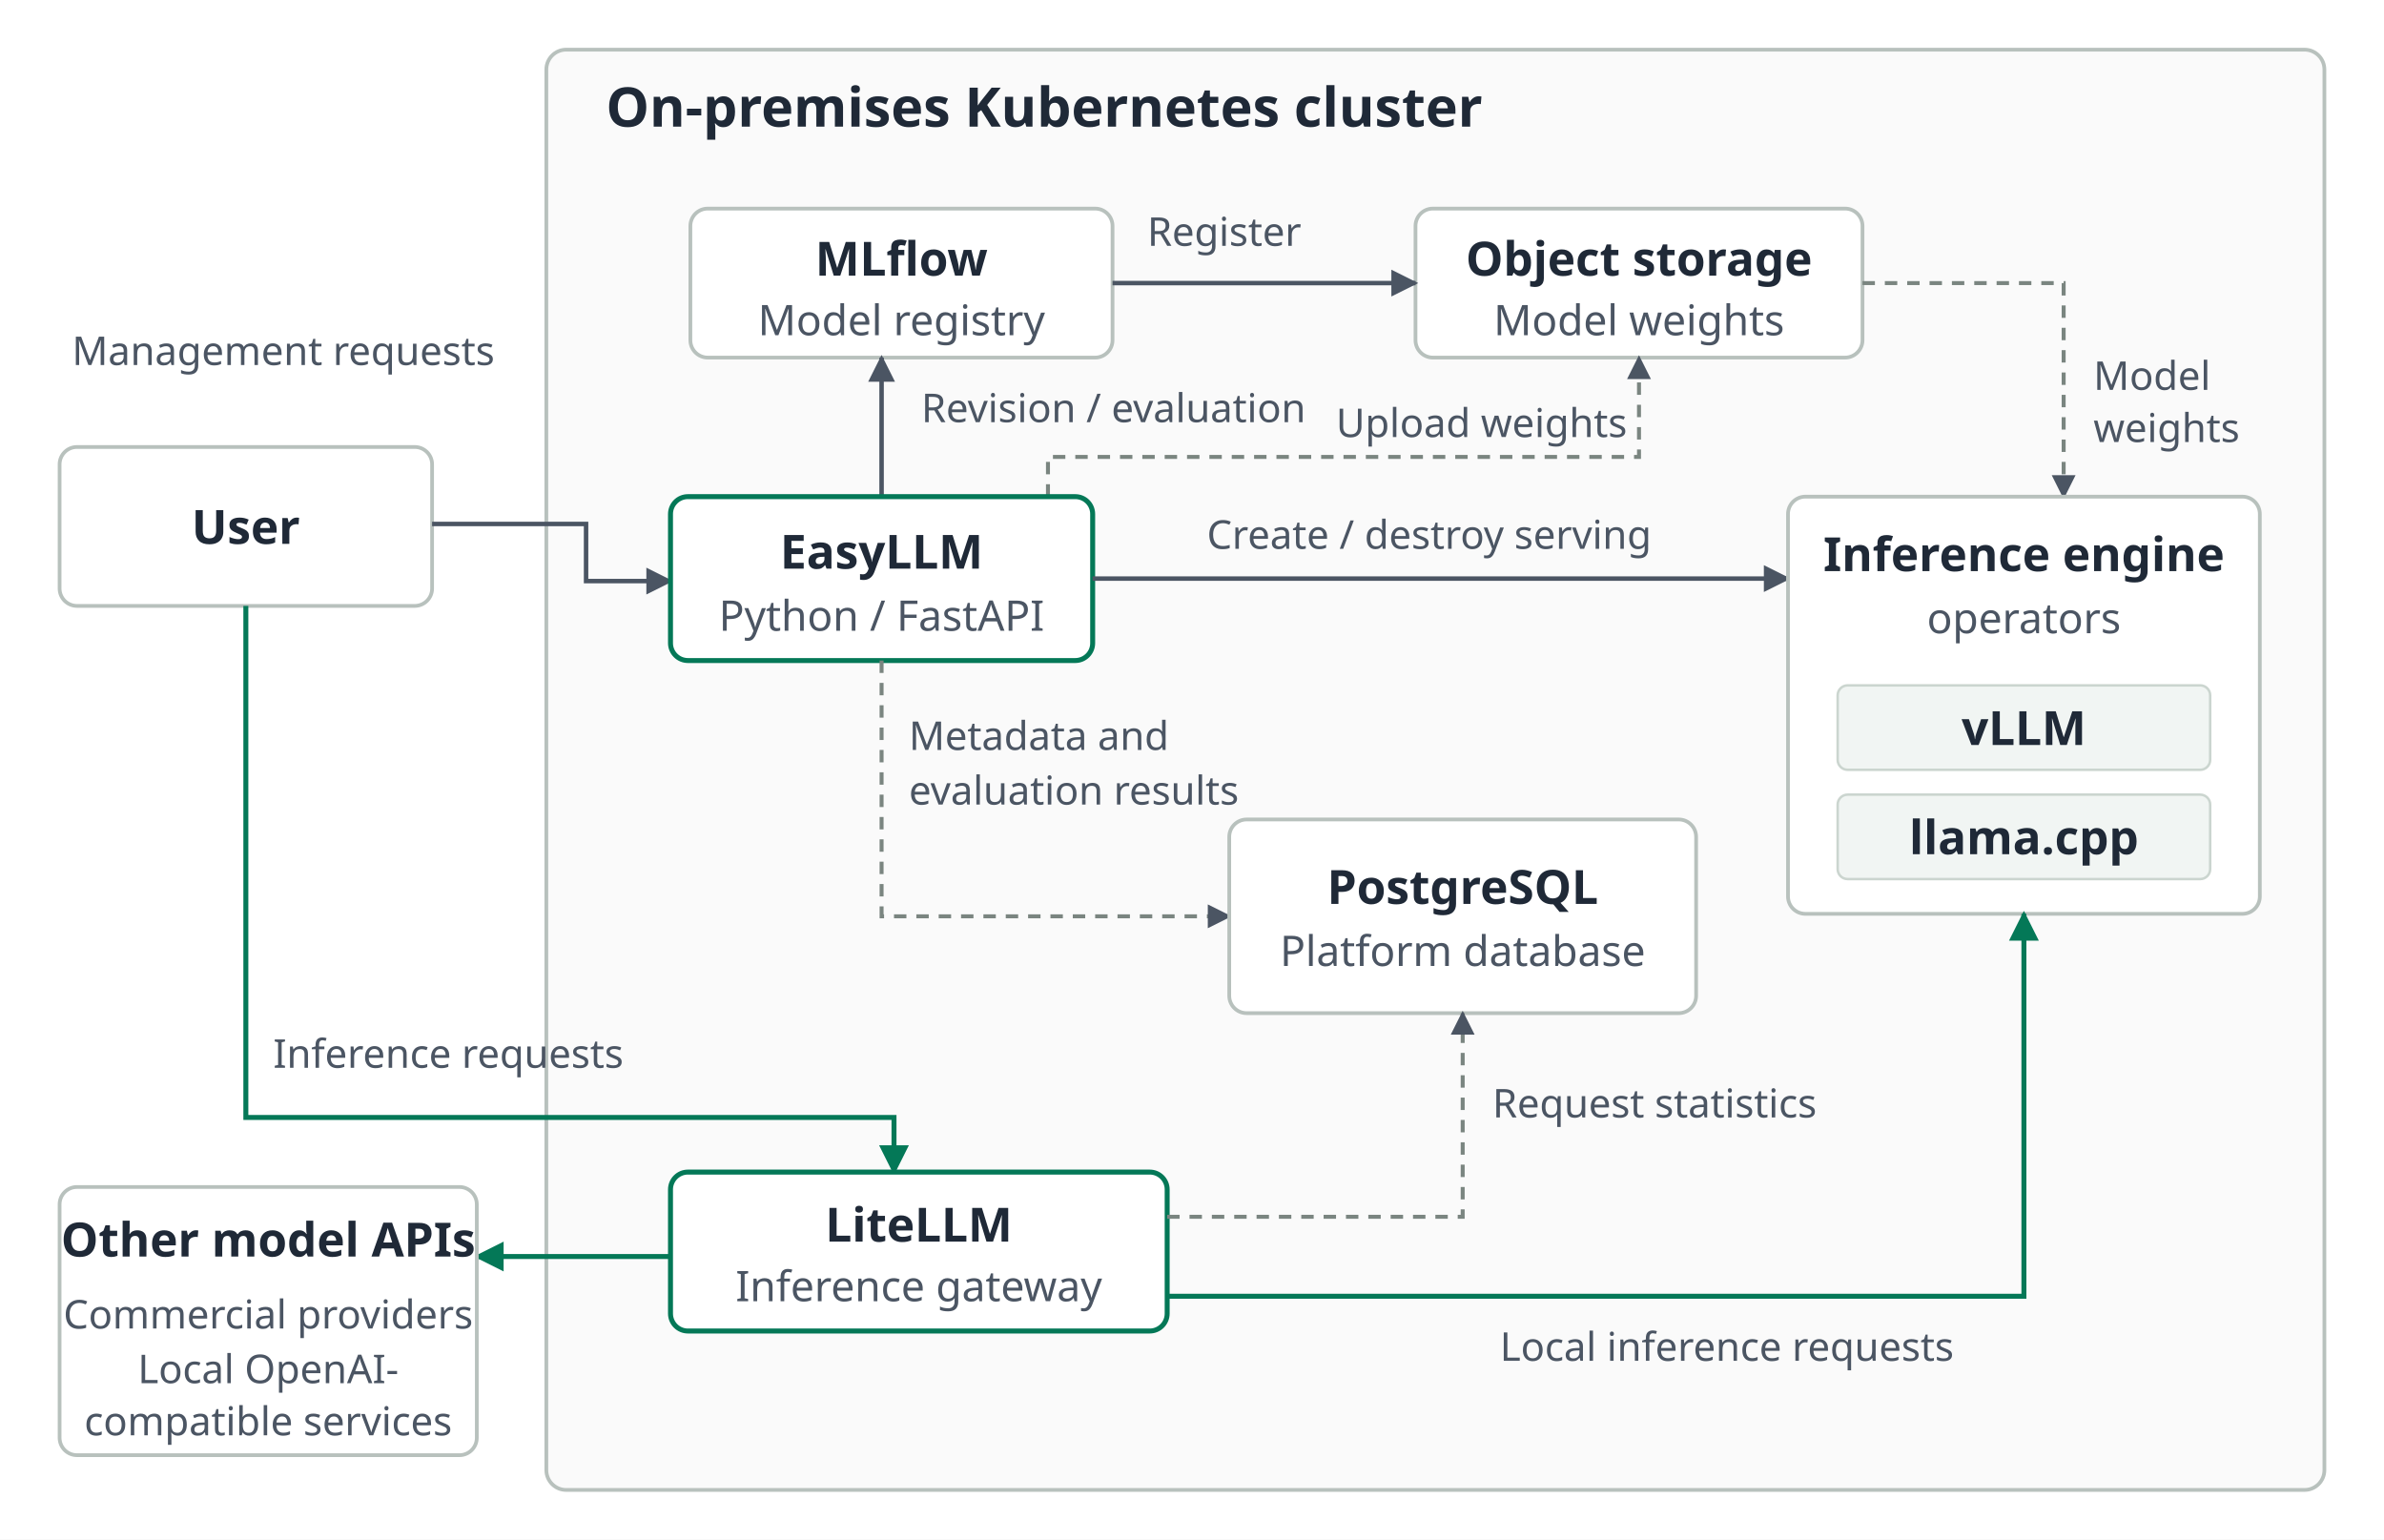
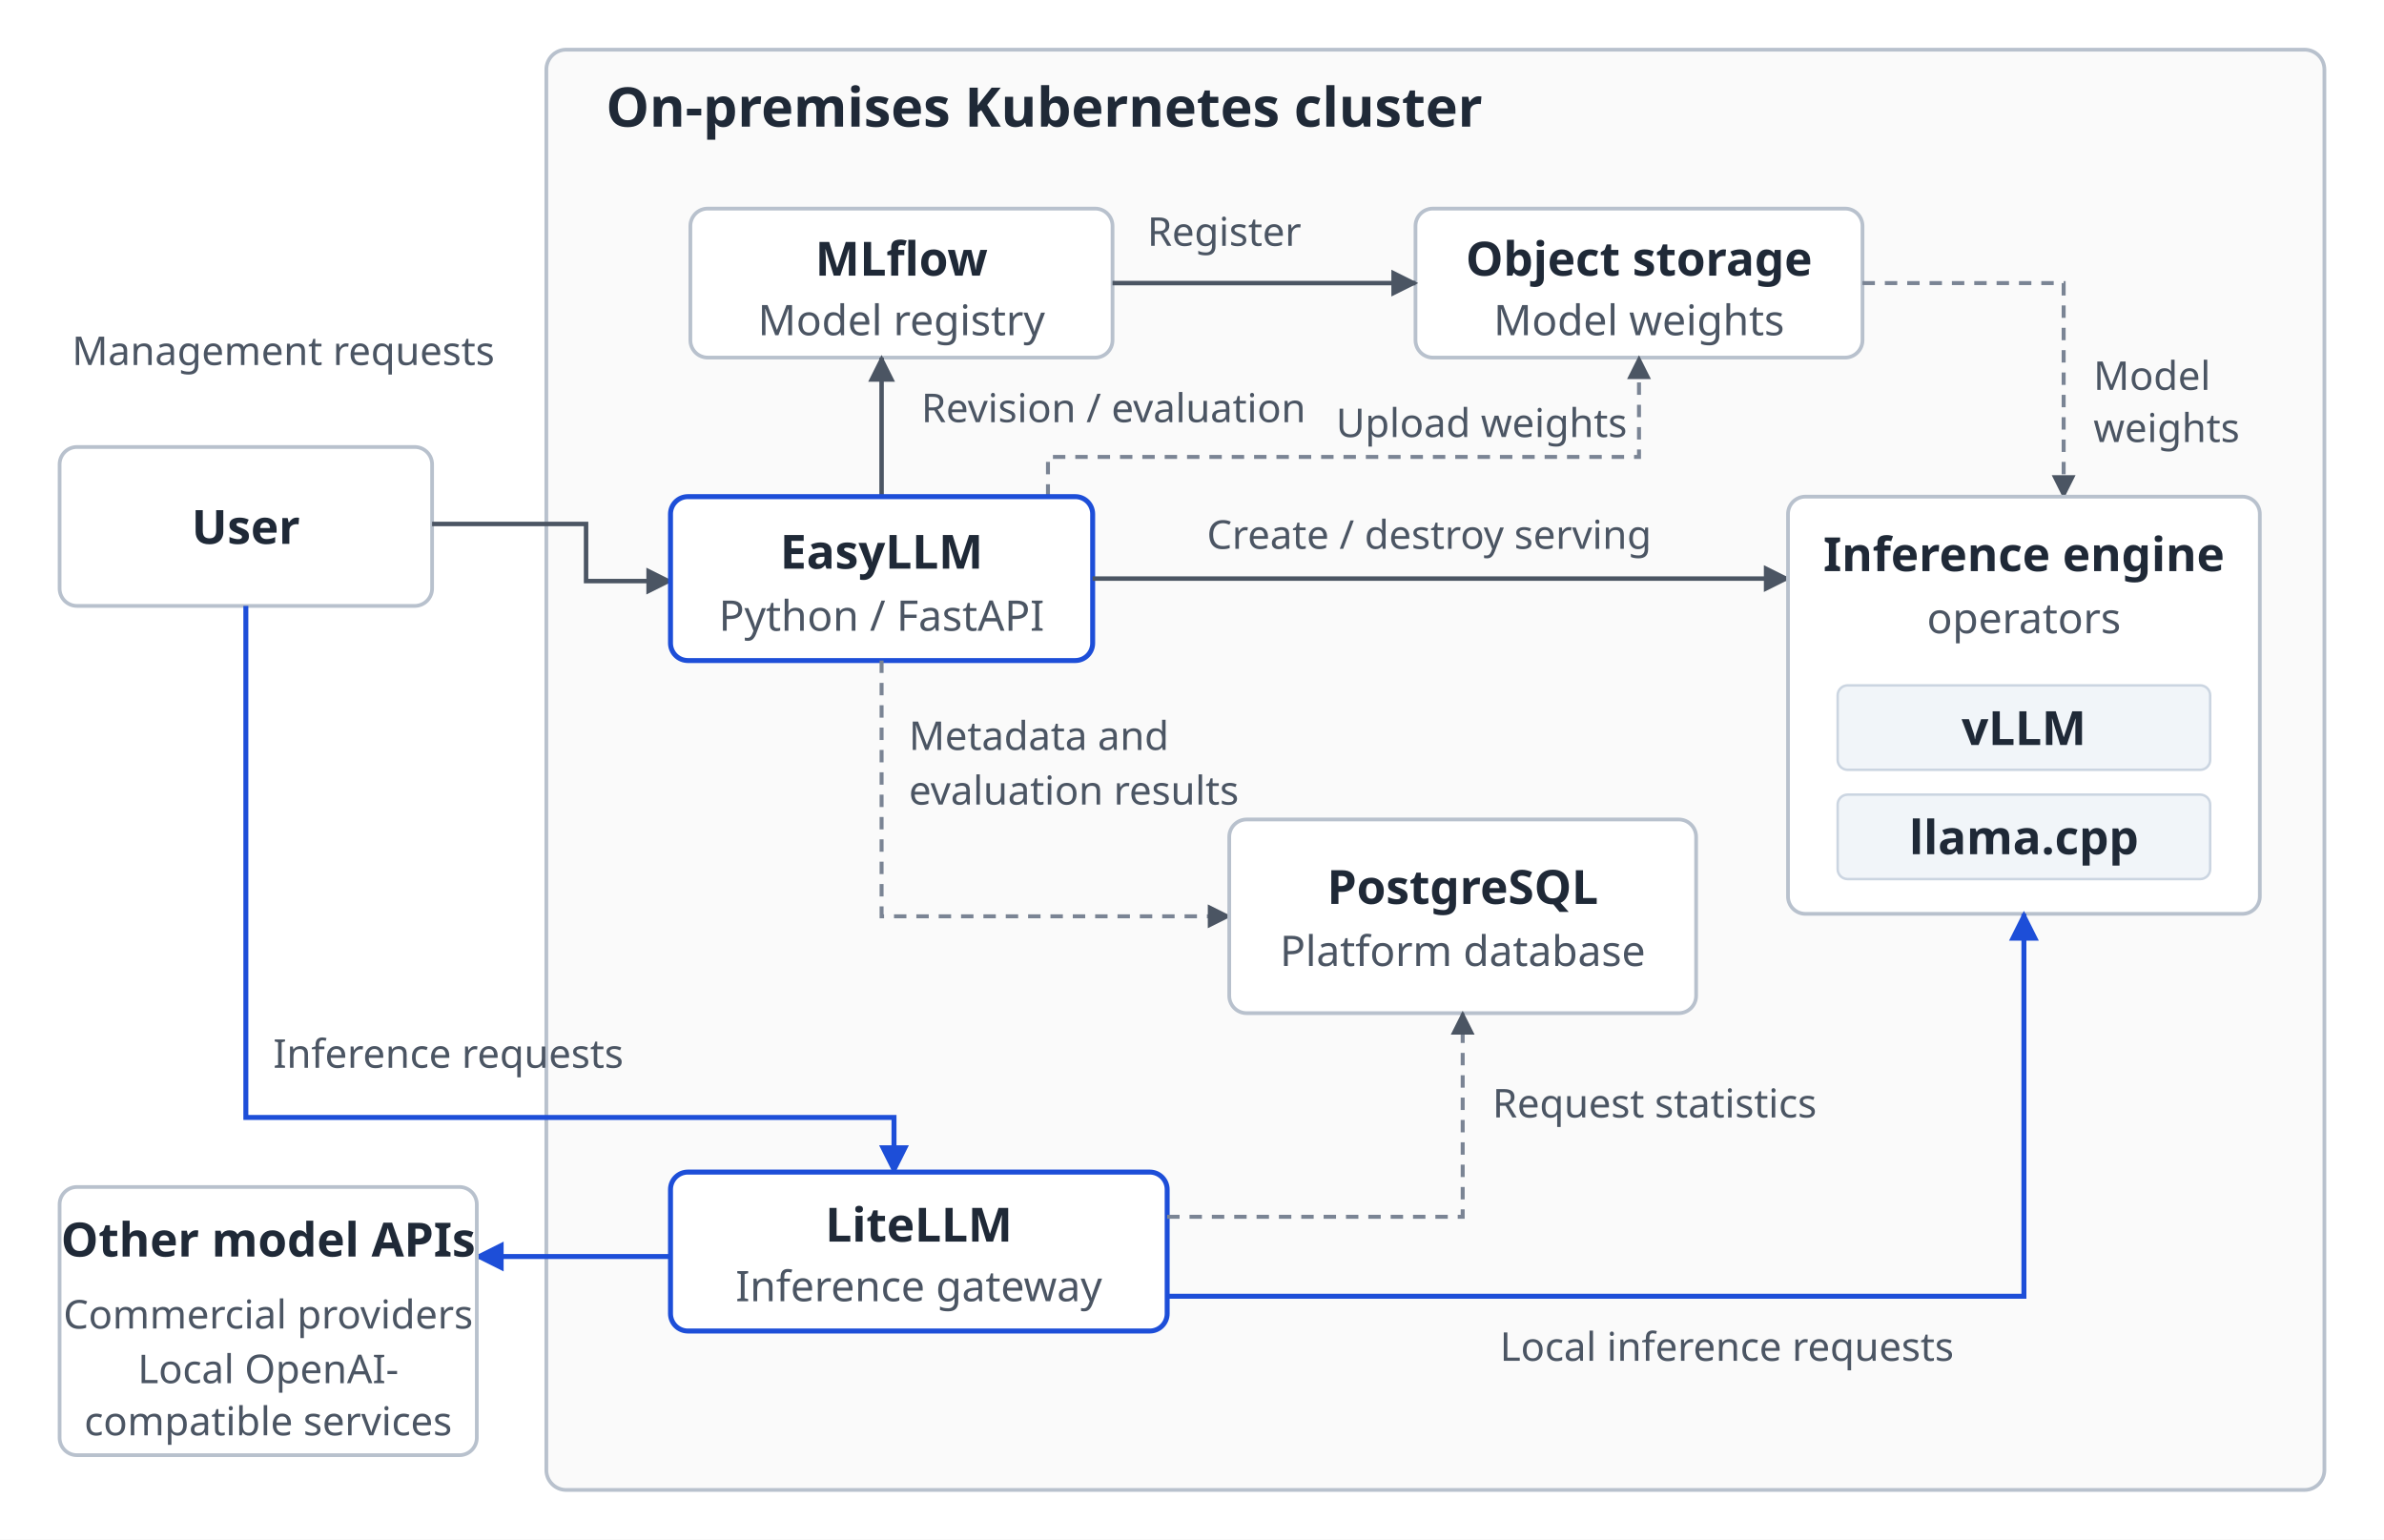
<svg xmlns="http://www.w3.org/2000/svg" width="960" height="620" viewBox="0 0 960 620" role="img" aria-labelledby="title desc">
  <defs>
    <marker id="arrow" viewBox="0 0 10 10" refX="9" refY="5" markerWidth="6" markerHeight="6" orient="auto-start-reverse">
      <path d="M0 0 10 5 0 10Z" fill="#4b5563" />
    </marker>
-     <marker id="green-arrow" viewBox="0 0 10 10" refX="9" refY="5" markerWidth="6" markerHeight="6" orient="auto-start-reverse">
-       <path d="M0 0 10 5 0 10Z" fill="#047857" />
+     <marker id="accent-arrow" viewBox="0 0 10 10" refX="9" refY="5" markerWidth="6" markerHeight="6" orient="auto-start-reverse">
+       <path d="M0 0 10 5 0 10Z" fill="#1d4ed8" />
    </marker>
    <style>
      text { font-family: Geist, 'Segoe UI', system-ui, sans-serif; fill: #1f2937; }
      .heading { font-size: 22px; font-weight: 600; }
      .label { font-size: 19px; font-weight: 600; }
      .detail { font-size: 17px; fill: #4b5563; }
      .note { font-size: 16px; fill: #4b5563; }
-       .box { fill: #ffffff; stroke: #b8c1bd; stroke-width: 1.5; }
-       .accent { fill: #ffffff; stroke: #047857; stroke-width: 2; }
+       .box { fill: #ffffff; stroke: #b8c1cd; stroke-width: 1.5; }
+       .accent { fill: #ffffff; stroke: #1d4ed8; stroke-width: 2; }
      .flow { fill: none; stroke: #4b5563; stroke-width: 1.8; marker-end: url(#arrow); }
-       .inference { fill: none; stroke: #047857; stroke-width: 2; marker-end: url(#green-arrow); }
-       .data { fill: none; stroke: #7a8580; stroke-width: 1.6; stroke-dasharray: 5 4; marker-end: url(#arrow); }
+       .inference { fill: none; stroke: #1d4ed8; stroke-width: 2; marker-end: url(#accent-arrow); }
+       .data { fill: none; stroke: #7a8494; stroke-width: 1.6; stroke-dasharray: 5 4; marker-end: url(#arrow); }
      .halo { paint-order: stroke; stroke: #fafafa; stroke-width: 5; stroke-linejoin: round; }
    </style>
  </defs>
  <rect width="960" height="620" fill="#ffffff" />
-   <rect x="220" y="20" width="716" height="580" rx="8" fill="#fafafa" stroke="#b8c1bd" stroke-width="1.5" />
+   <rect x="220" y="20" width="716" height="580" rx="8" fill="#fafafa" stroke="#b8c1cd" stroke-width="1.5" />
  <text class="heading" x="244" y="51">On-premises Kubernetes cluster</text>
  <rect class="box" x="24" y="180" width="150" height="64" rx="7" />
  <text class="label" x="99" y="219" text-anchor="middle">User</text>
  <path class="flow" d="M174 211H236V234H270" />
  <text class="note" x="29" y="147">Management requests</text>
  <path class="inference" d="M99 244V450H360V472" />
  <text class="note" x="110" y="430">Inference requests</text>
  <rect class="box" x="278" y="84" width="170" height="60" rx="7" />
  <text class="label" x="363" y="111" text-anchor="middle">MLflow</text>
  <text class="detail" x="363" y="135" text-anchor="middle">Model registry</text>
  <rect class="box" x="570" y="84" width="180" height="60" rx="7" />
  <text class="label" x="660" y="111" text-anchor="middle">Object storage</text>
  <text class="detail" x="660" y="135" text-anchor="middle">Model weights</text>
  <path class="flow" d="M448 114H570" />
  <text class="note" x="462" y="99">Register</text>
  <path class="flow" d="M355 200V144" />
  <text class="note halo" x="371" y="170">Revision / evaluation</text>
  <path class="data" d="M422 200V184H660V144" />
  <text class="note halo" x="538" y="176">Upload weights</text>
  <rect class="accent" x="270" y="200" width="170" height="66" rx="7" />
  <text class="label" x="355" y="229" text-anchor="middle">EasyLLM</text>
  <text class="detail" x="355" y="254" text-anchor="middle">Python / FastAPI</text>
  <path class="flow" d="M440 233H720" />
  <text class="note" x="486" y="221">Create / destroy serving</text>
  <path class="data" d="M750 114H831V200" />
  <text class="note" x="843" y="157">Model</text>
  <text class="note" x="843" y="178">weights</text>
  <rect class="box" x="720" y="200" width="190" height="168" rx="7" />
  <text class="label" x="815" y="230" text-anchor="middle">Inference engine</text>
  <text class="detail" x="815" y="255" text-anchor="middle">operators</text>
-   <rect x="740" y="276" width="150" height="34" rx="4" fill="#f1f5f3" stroke="#cbd5cf" />
+   <rect x="740" y="276" width="150" height="34" rx="4" fill="#f1f5f9" stroke="#cbd5e1" />
  <text class="label" x="815" y="300" text-anchor="middle">vLLM</text>
-   <rect x="740" y="320" width="150" height="34" rx="4" fill="#f1f5f3" stroke="#cbd5cf" />
+   <rect x="740" y="320" width="150" height="34" rx="4" fill="#f1f5f9" stroke="#cbd5e1" />
  <text class="label" x="815" y="344" text-anchor="middle">llama.cpp</text>
  <path class="data" d="M355 266V369H495" />
  <text class="note halo" x="366" y="302">Metadata and</text>
  <text class="note halo" x="366" y="324">evaluation results</text>
  <rect class="box" x="495" y="330" width="188" height="78" rx="7" />
  <text class="label" x="589" y="364" text-anchor="middle">PostgreSQL</text>
  <text class="detail" x="589" y="389" text-anchor="middle">Platform database</text>
  <rect class="accent" x="270" y="472" width="200" height="64" rx="7" />
  <text class="label" x="370" y="500" text-anchor="middle">LiteLLM</text>
  <text class="detail" x="370" y="524" text-anchor="middle">Inference gateway</text>
  <path class="data" d="M470 490H589V408" />
  <text class="note halo" x="601" y="450">Request statistics</text>
  <path class="inference" d="M470 522H815V368" />
  <text class="note" x="604" y="548">Local inference requests</text>
  <path class="inference" d="M270 506H192" />
  <rect class="box" x="24" y="478" width="168" height="108" rx="7" />
  <text class="label" x="108" y="506" text-anchor="middle">Other model APIs</text>
  <text class="note" x="108" y="535" text-anchor="middle">Commercial providers</text>
  <text class="note" x="108" y="557" text-anchor="middle">Local OpenAI-</text>
  <text class="note" x="108" y="578" text-anchor="middle">compatible services</text>
</svg>
